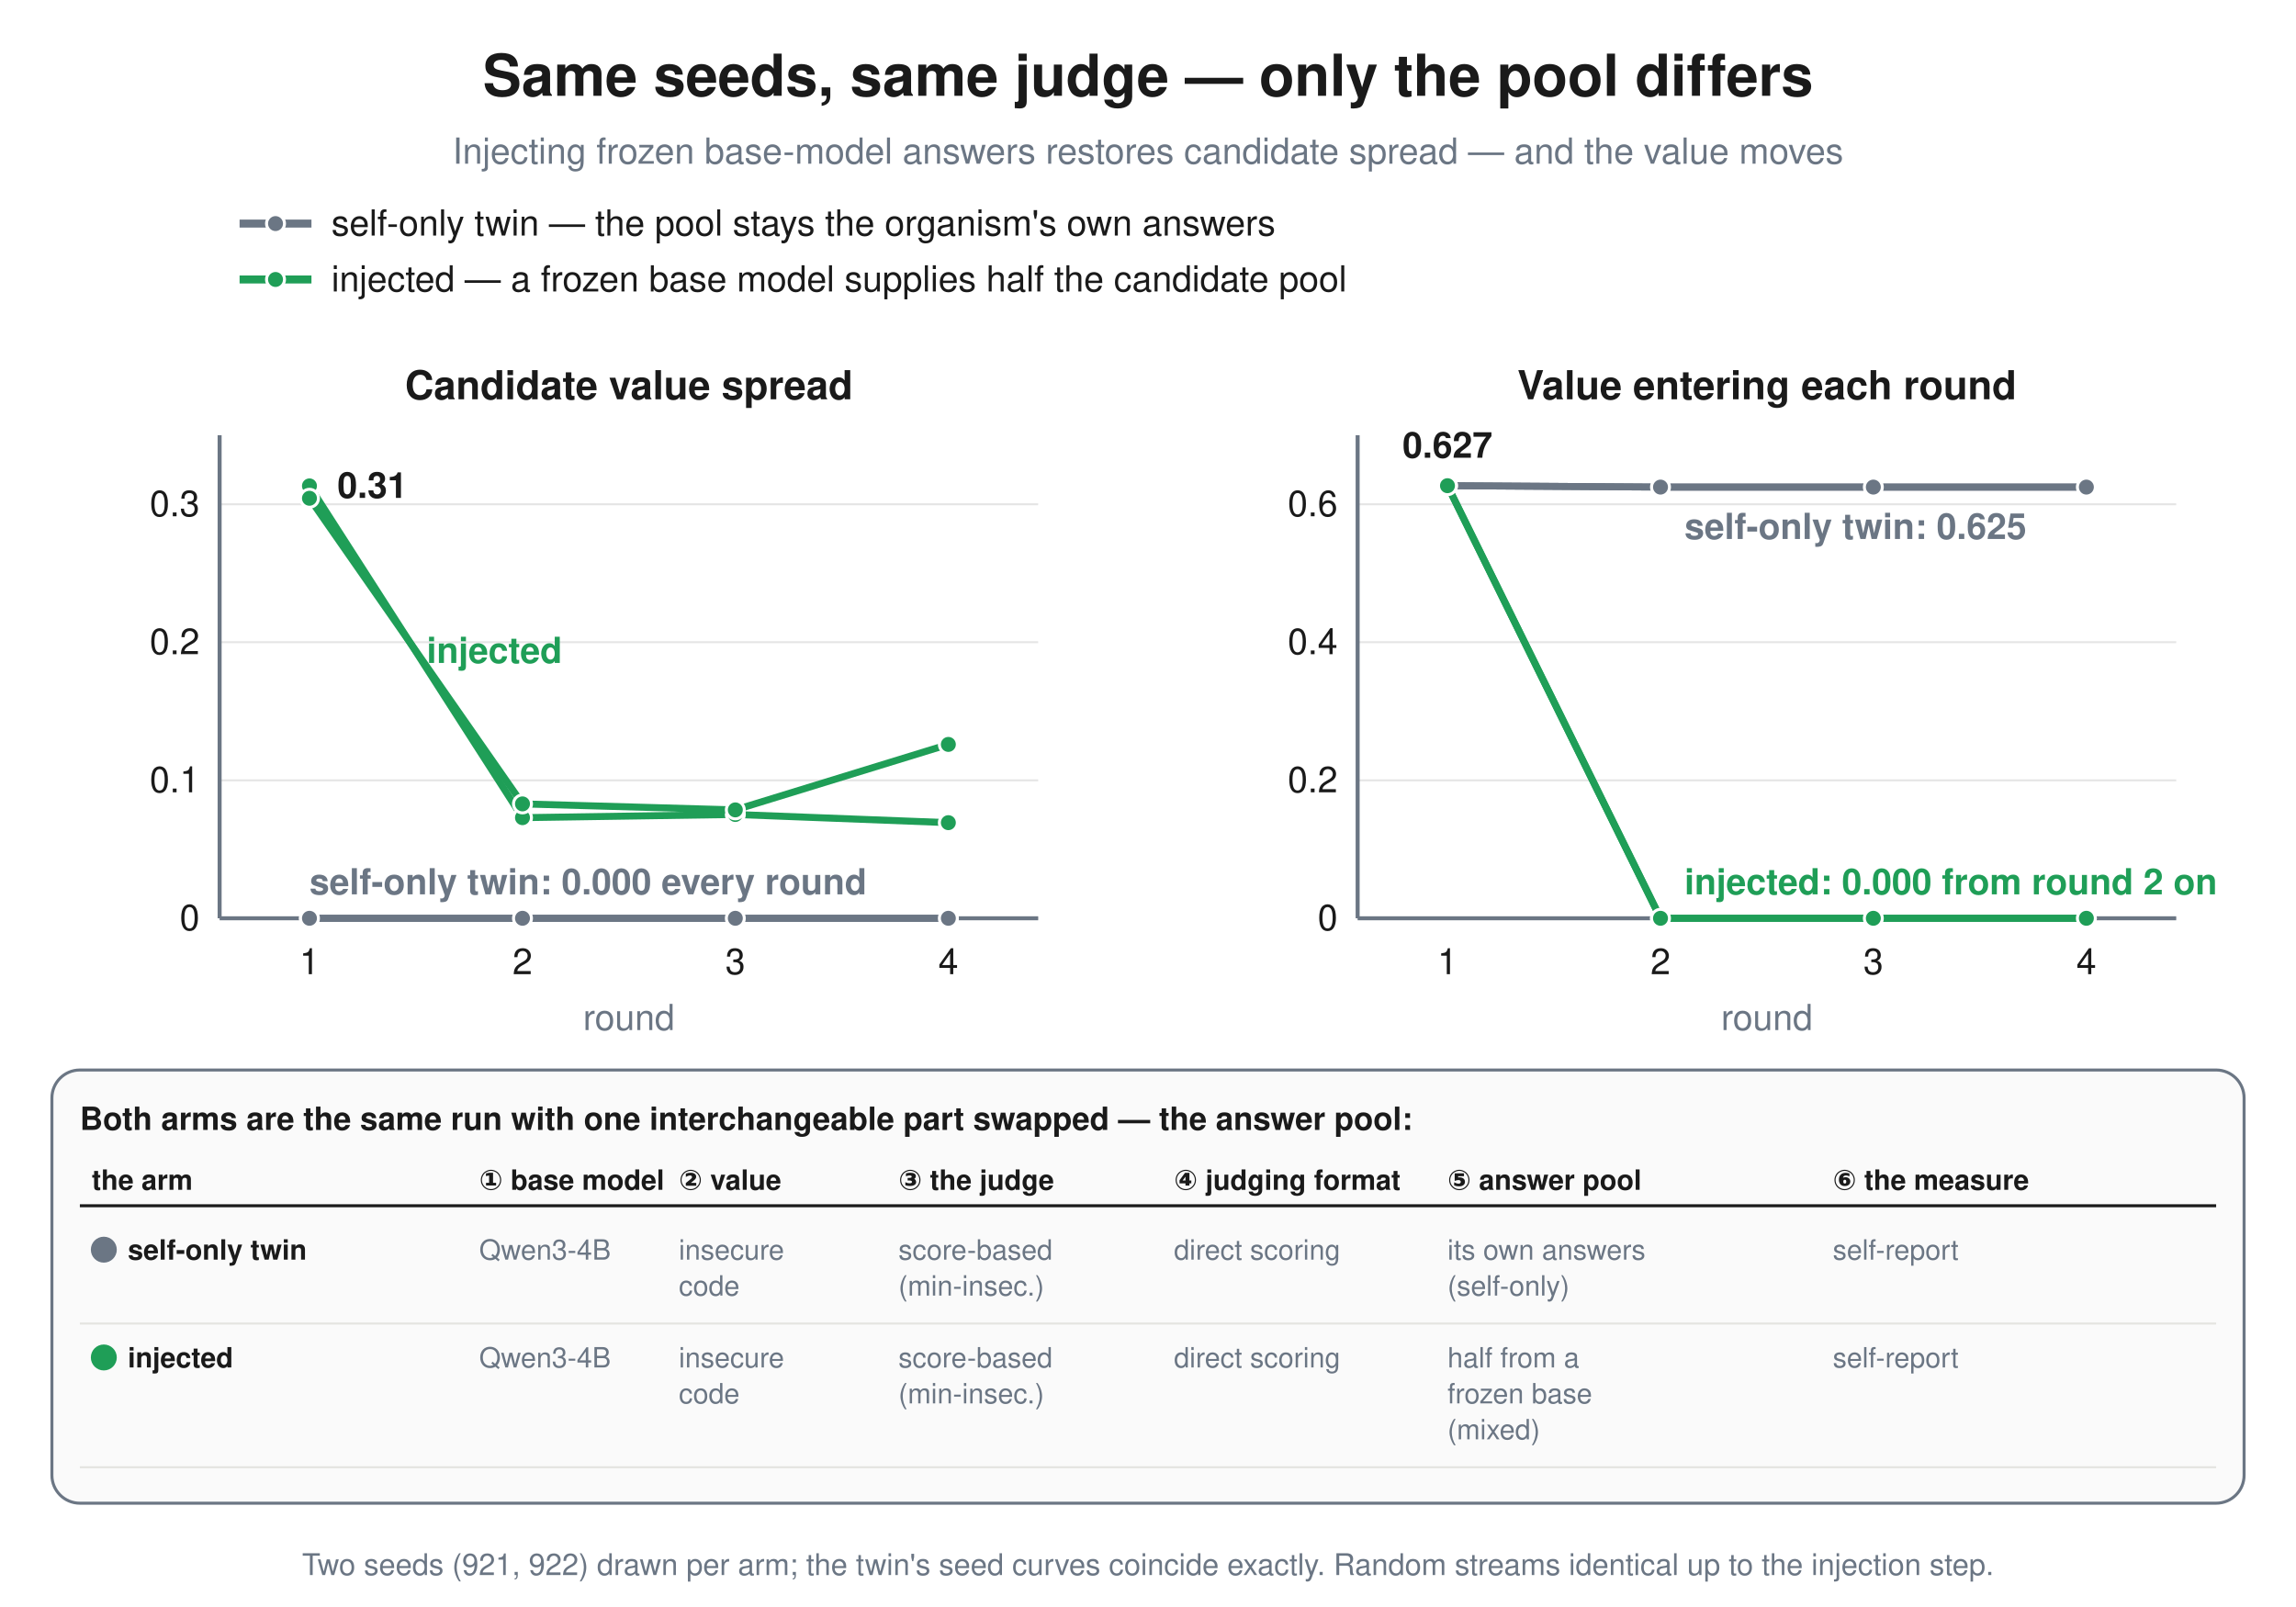
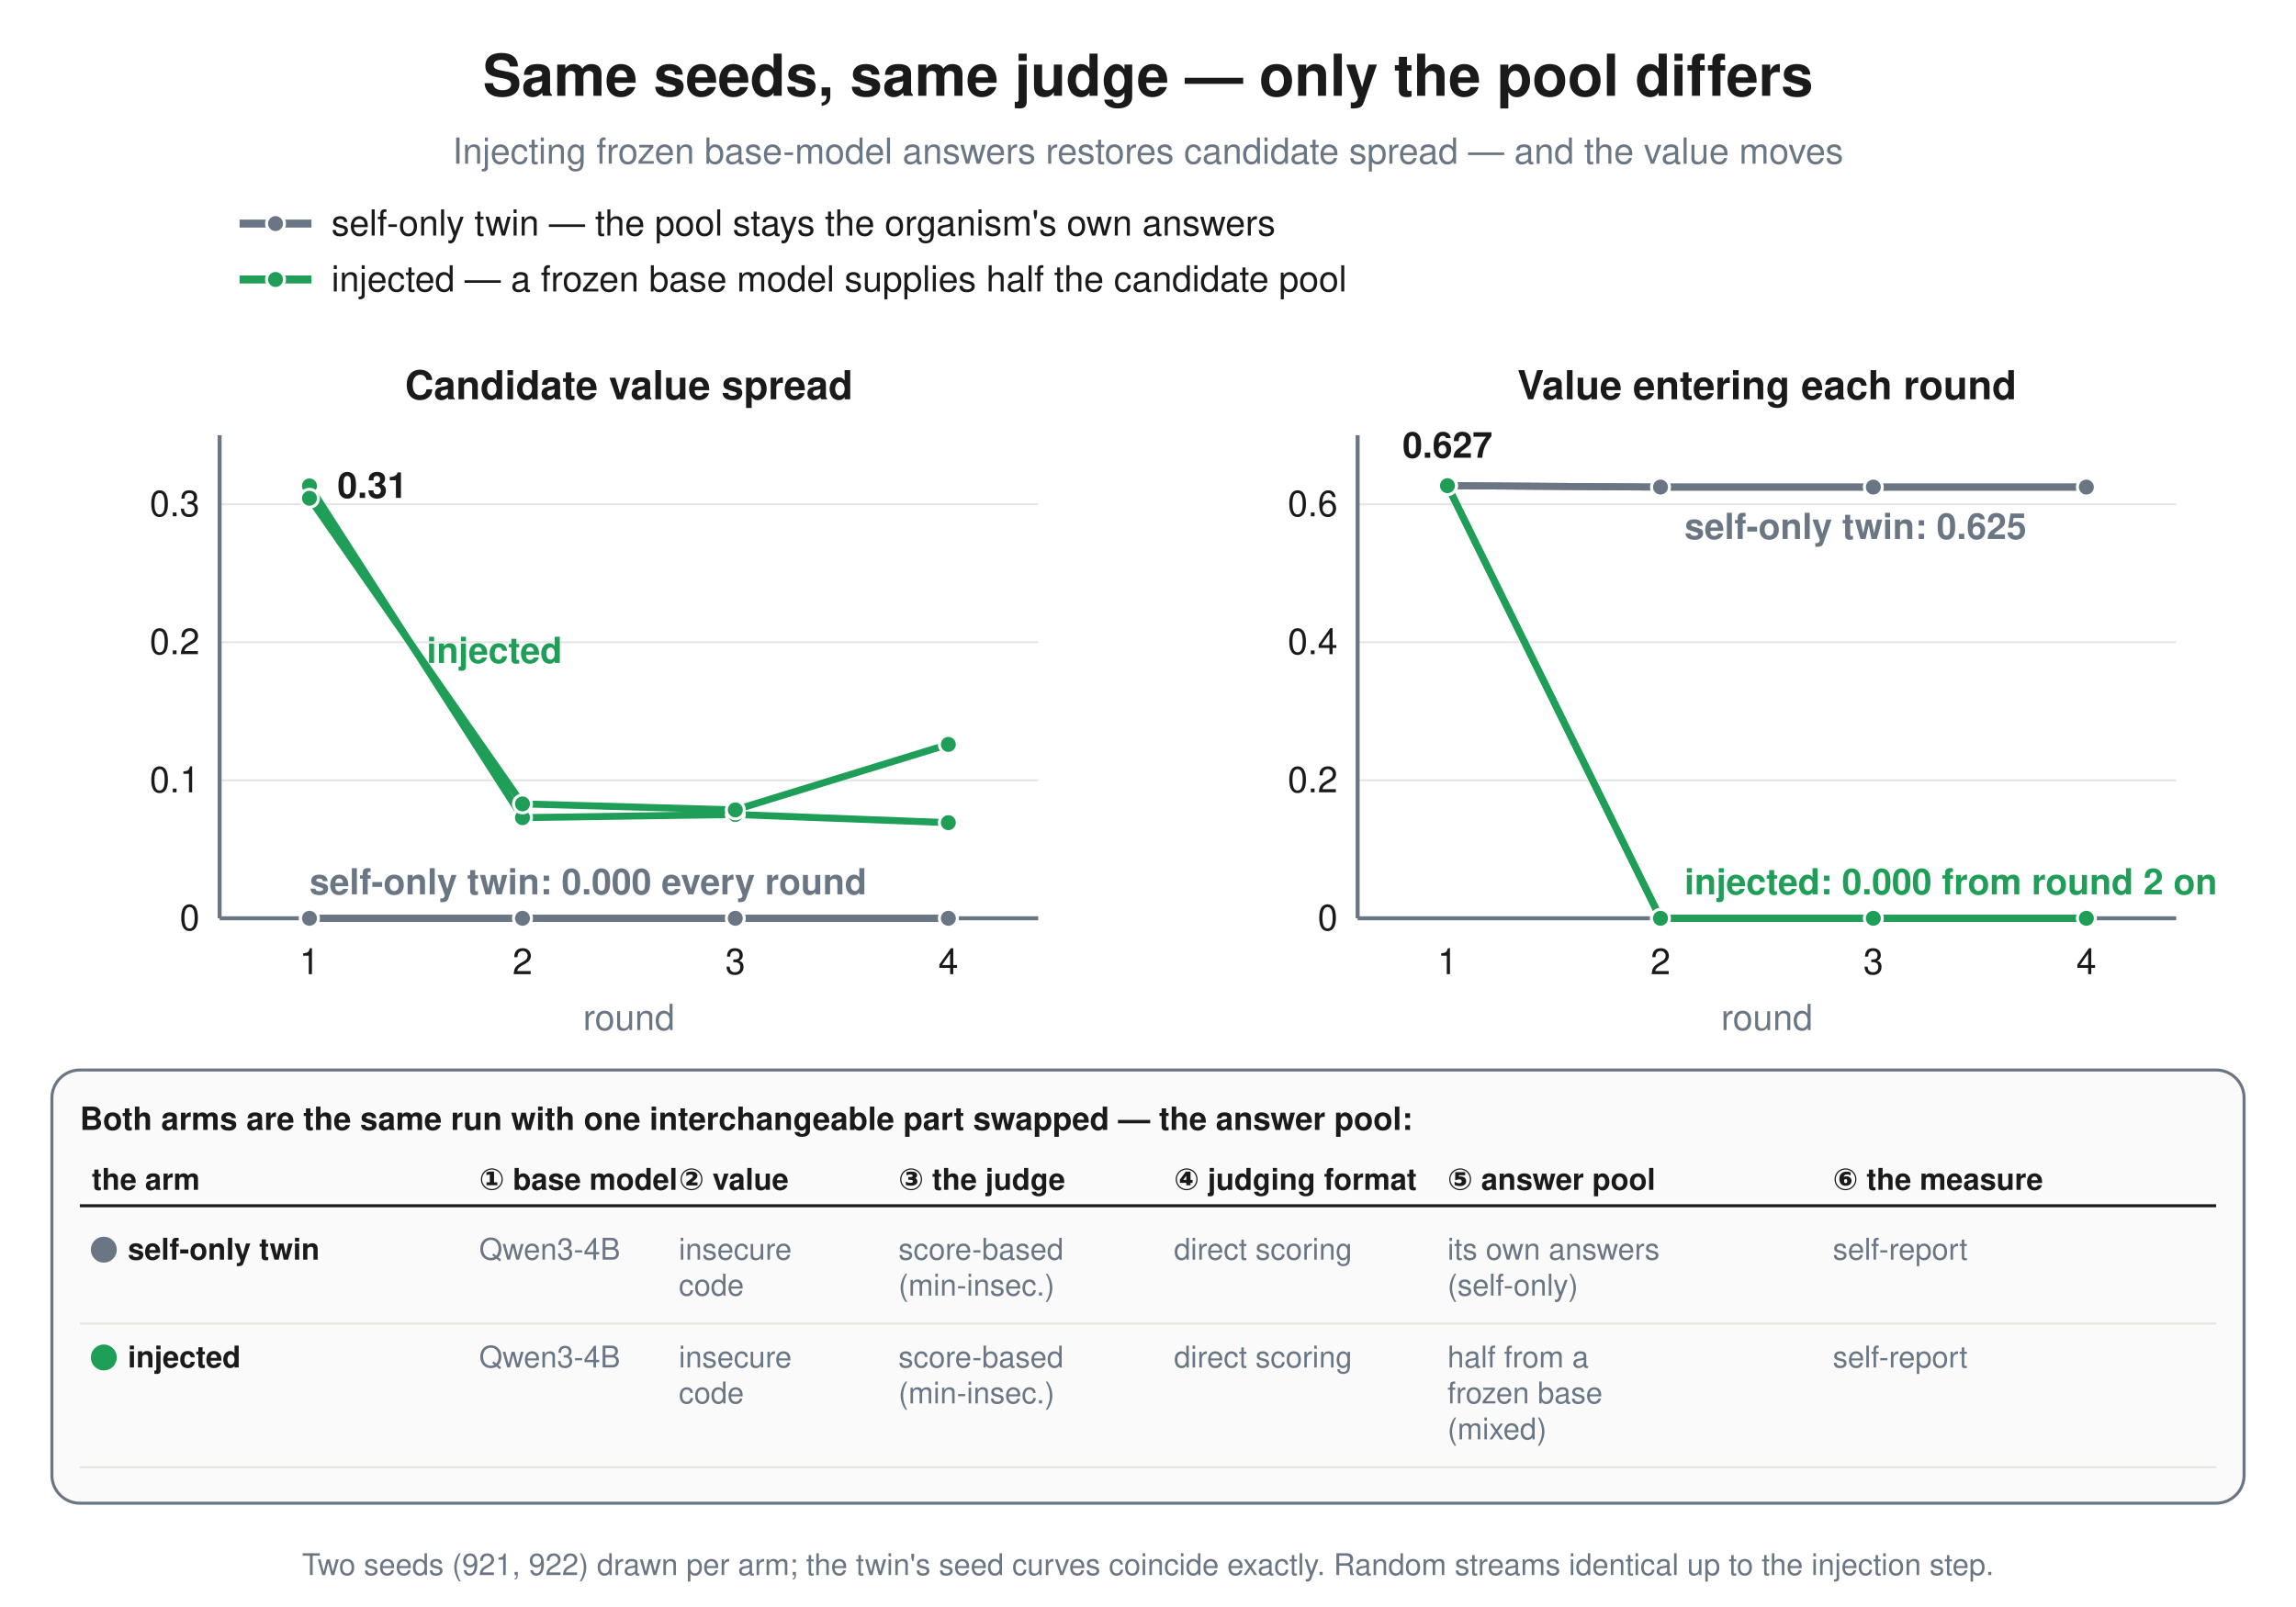
<svg xmlns="http://www.w3.org/2000/svg" viewBox="0 0 1150 805" font-family="Helvetica, Arial, sans-serif">
  <rect width="1150" height="805" fill="white" />
  <text x="575" y="48" text-anchor="middle" font-size="29" font-weight="bold" fill="#1a1a1a" font-family="Helvetica, Arial, sans-serif">Same seeds, same judge — only the pool differs</text>
  <text x="575" y="82" text-anchor="middle" font-size="18" fill="#6b7684" font-family="Helvetica, Arial, sans-serif">Injecting frozen base-model answers restores candidate spread — and the value moves</text>
  <line x1="120" y1="112" x2="156" y2="112" stroke="#6b7684" stroke-width="4" />
  <circle cx="138" cy="112" r="4.5" fill="#6b7684" stroke="white" stroke-width="1.5" />
  <text x="166" y="118" font-size="18" fill="#1a1a1a" font-family="Helvetica, Arial, sans-serif">self-only twin — the pool stays the organism's own answers</text>
  <line x1="120" y1="140" x2="156" y2="140" stroke="#1f9e57" stroke-width="4" />
  <circle cx="138" cy="140" r="4.5" fill="#1f9e57" stroke="white" stroke-width="1.5" />
  <text x="166" y="146" font-size="18" fill="#1a1a1a" font-family="Helvetica, Arial, sans-serif">injected — a frozen base model supplies half the candidate pool</text>
  <text x="315" y="200" text-anchor="middle" font-size="20" font-weight="bold" fill="#1a1a1a" font-family="Helvetica, Arial, sans-serif">Candidate value spread</text>
  <line x1="110" y1="460.0" x2="520" y2="460.0" stroke="#e5e5e5" stroke-width="1" />
  <text x="100" y="466.0" text-anchor="end" font-size="18" fill="#1a1a1a" font-family="Helvetica, Arial, sans-serif">0</text>
  <line x1="110" y1="390.9" x2="520" y2="390.9" stroke="#e5e5e5" stroke-width="1" />
  <text x="100" y="396.9" text-anchor="end" font-size="18" fill="#1a1a1a" font-family="Helvetica, Arial, sans-serif">0.1</text>
  <line x1="110" y1="321.7" x2="520" y2="321.7" stroke="#e5e5e5" stroke-width="1" />
  <text x="100" y="327.7" text-anchor="end" font-size="18" fill="#1a1a1a" font-family="Helvetica, Arial, sans-serif">0.2</text>
  <line x1="110" y1="252.6" x2="520" y2="252.6" stroke="#e5e5e5" stroke-width="1" />
  <text x="100" y="258.6" text-anchor="end" font-size="18" fill="#1a1a1a" font-family="Helvetica, Arial, sans-serif">0.3</text>
  <line x1="110" y1="218" x2="110" y2="460" stroke="#6b7684" stroke-width="2" />
  <line x1="110" y1="460" x2="520" y2="460" stroke="#6b7684" stroke-width="2" />
  <text x="155.0" y="488" text-anchor="middle" font-size="18" fill="#1a1a1a" font-family="Helvetica, Arial, sans-serif">1</text>
  <text x="261.7" y="488" text-anchor="middle" font-size="18" fill="#1a1a1a" font-family="Helvetica, Arial, sans-serif">2</text>
  <text x="368.3" y="488" text-anchor="middle" font-size="18" fill="#1a1a1a" font-family="Helvetica, Arial, sans-serif">3</text>
  <text x="475.0" y="488" text-anchor="middle" font-size="18" fill="#1a1a1a" font-family="Helvetica, Arial, sans-serif">4</text>
  <text x="315" y="516" text-anchor="middle" font-size="18" fill="#6b7684" font-family="Helvetica, Arial, sans-serif">round</text>
  <polyline points="155.0,460.0 261.7,460.0 368.3,460.0 475.0,460.0" fill="none" stroke="#6b7684" stroke-width="3.5" stroke-linejoin="round" />
  <circle cx="155.0" cy="460.0" r="4.5" fill="#6b7684" stroke="white" stroke-width="1.5" />
  <circle cx="261.7" cy="460.0" r="4.5" fill="#6b7684" stroke="white" stroke-width="1.5" />
  <circle cx="368.3" cy="460.0" r="4.5" fill="#6b7684" stroke="white" stroke-width="1.5" />
  <circle cx="475.0" cy="460.0" r="4.5" fill="#6b7684" stroke="white" stroke-width="1.5" />
  <polyline points="155.0,243.4 261.7,409.6 368.3,408.0 475.0,412.1" fill="none" stroke="#1f9e57" stroke-width="3.5" stroke-linejoin="round" />
  <circle cx="155.0" cy="243.4" r="4.5" fill="#1f9e57" stroke="white" stroke-width="1.5" />
  <circle cx="261.7" cy="409.6" r="4.5" fill="#1f9e57" stroke="white" stroke-width="1.5" />
  <circle cx="368.3" cy="408.0" r="4.5" fill="#1f9e57" stroke="white" stroke-width="1.5" />
  <circle cx="475.0" cy="412.1" r="4.5" fill="#1f9e57" stroke="white" stroke-width="1.5" />
  <polyline points="155.0,460.0 261.7,460.0 368.3,460.0 475.0,460.0" fill="none" stroke="#6b7684" stroke-width="3.5" stroke-linejoin="round" />
  <circle cx="155.0" cy="460.0" r="4.5" fill="#6b7684" stroke="white" stroke-width="1.5" />
  <circle cx="261.7" cy="460.0" r="4.5" fill="#6b7684" stroke="white" stroke-width="1.5" />
  <circle cx="368.3" cy="460.0" r="4.5" fill="#6b7684" stroke="white" stroke-width="1.5" />
  <circle cx="475.0" cy="460.0" r="4.5" fill="#6b7684" stroke="white" stroke-width="1.5" />
  <polyline points="155.0,249.6 261.7,402.7 368.3,405.7 475.0,372.9" fill="none" stroke="#1f9e57" stroke-width="3.5" stroke-linejoin="round" />
  <circle cx="155.0" cy="249.6" r="4.5" fill="#1f9e57" stroke="white" stroke-width="1.5" />
  <circle cx="261.7" cy="402.7" r="4.5" fill="#1f9e57" stroke="white" stroke-width="1.5" />
  <circle cx="368.3" cy="405.7" r="4.5" fill="#1f9e57" stroke="white" stroke-width="1.5" />
  <circle cx="475.0" cy="372.9" r="4.5" fill="#1f9e57" stroke="white" stroke-width="1.5" />
  <text x="169.0" y="249.4" text-anchor="start" font-size="18" font-weight="bold" fill="#1a1a1a" font-family="Helvetica, Arial, sans-serif">0.31</text>
  <text x="213.7" y="332.1" text-anchor="start" font-size="18" font-weight="bold" fill="#1f9e57" font-family="Helvetica, Arial, sans-serif">injected</text>
  <text x="155.0" y="448.0" text-anchor="start" font-size="18" font-weight="bold" fill="#6b7684" font-family="Helvetica, Arial, sans-serif">self-only twin: 0.000 every round</text>
  <text x="885" y="200" text-anchor="middle" font-size="20" font-weight="bold" fill="#1a1a1a" font-family="Helvetica, Arial, sans-serif">Value entering each round</text>
  <line x1="680" y1="460.0" x2="1090" y2="460.0" stroke="#e5e5e5" stroke-width="1" />
  <text x="670" y="466.0" text-anchor="end" font-size="18" fill="#1a1a1a" font-family="Helvetica, Arial, sans-serif">0</text>
  <line x1="680" y1="390.9" x2="1090" y2="390.9" stroke="#e5e5e5" stroke-width="1" />
  <text x="670" y="396.9" text-anchor="end" font-size="18" fill="#1a1a1a" font-family="Helvetica, Arial, sans-serif">0.2</text>
  <line x1="680" y1="321.7" x2="1090" y2="321.7" stroke="#e5e5e5" stroke-width="1" />
  <text x="670" y="327.7" text-anchor="end" font-size="18" fill="#1a1a1a" font-family="Helvetica, Arial, sans-serif">0.4</text>
  <line x1="680" y1="252.6" x2="1090" y2="252.6" stroke="#e5e5e5" stroke-width="1" />
  <text x="670" y="258.6" text-anchor="end" font-size="18" fill="#1a1a1a" font-family="Helvetica, Arial, sans-serif">0.6</text>
  <line x1="680" y1="218" x2="680" y2="460" stroke="#6b7684" stroke-width="2" />
  <line x1="680" y1="460" x2="1090" y2="460" stroke="#6b7684" stroke-width="2" />
  <text x="725.0" y="488" text-anchor="middle" font-size="18" fill="#1a1a1a" font-family="Helvetica, Arial, sans-serif">1</text>
  <text x="831.7" y="488" text-anchor="middle" font-size="18" fill="#1a1a1a" font-family="Helvetica, Arial, sans-serif">2</text>
  <text x="938.3" y="488" text-anchor="middle" font-size="18" fill="#1a1a1a" font-family="Helvetica, Arial, sans-serif">3</text>
  <text x="1045.0" y="488" text-anchor="middle" font-size="18" fill="#1a1a1a" font-family="Helvetica, Arial, sans-serif">4</text>
  <text x="885" y="516" text-anchor="middle" font-size="18" fill="#6b7684" font-family="Helvetica, Arial, sans-serif">round</text>
  <polyline points="725.0,243.3 831.7,244.0 938.3,244.0 1045.0,244.0" fill="none" stroke="#6b7684" stroke-width="3.5" stroke-linejoin="round" />
  <circle cx="725.0" cy="243.3" r="4.5" fill="#6b7684" stroke="white" stroke-width="1.5" />
  <circle cx="831.7" cy="244.0" r="4.5" fill="#6b7684" stroke="white" stroke-width="1.5" />
  <circle cx="938.3" cy="244.0" r="4.5" fill="#6b7684" stroke="white" stroke-width="1.5" />
  <circle cx="1045.0" cy="244.0" r="4.5" fill="#6b7684" stroke="white" stroke-width="1.5" />
  <polyline points="725.0,243.3 831.7,460.0 938.3,460.0 1045.0,460.0" fill="none" stroke="#1f9e57" stroke-width="3.5" stroke-linejoin="round" />
  <circle cx="725.0" cy="243.3" r="4.5" fill="#1f9e57" stroke="white" stroke-width="1.5" />
  <circle cx="831.7" cy="460.0" r="4.5" fill="#1f9e57" stroke="white" stroke-width="1.5" />
  <circle cx="938.3" cy="460.0" r="4.5" fill="#1f9e57" stroke="white" stroke-width="1.5" />
  <circle cx="1045.0" cy="460.0" r="4.5" fill="#1f9e57" stroke="white" stroke-width="1.5" />
  <polyline points="725.0,243.3 831.7,244.0 938.3,244.0 1045.0,244.0" fill="none" stroke="#6b7684" stroke-width="3.5" stroke-linejoin="round" />
  <circle cx="725.0" cy="243.3" r="4.5" fill="#6b7684" stroke="white" stroke-width="1.5" />
  <circle cx="831.7" cy="244.0" r="4.5" fill="#6b7684" stroke="white" stroke-width="1.5" />
  <circle cx="938.3" cy="244.0" r="4.5" fill="#6b7684" stroke="white" stroke-width="1.5" />
  <circle cx="1045.0" cy="244.0" r="4.5" fill="#6b7684" stroke="white" stroke-width="1.5" />
  <polyline points="725.0,243.3 831.7,460.0 938.3,460.0 1045.0,460.0" fill="none" stroke="#1f9e57" stroke-width="3.5" stroke-linejoin="round" />
  <circle cx="725.0" cy="243.3" r="4.5" fill="#1f9e57" stroke="white" stroke-width="1.5" />
  <circle cx="831.7" cy="460.0" r="4.5" fill="#1f9e57" stroke="white" stroke-width="1.5" />
  <circle cx="938.3" cy="460.0" r="4.5" fill="#1f9e57" stroke="white" stroke-width="1.5" />
  <circle cx="1045.0" cy="460.0" r="4.5" fill="#1f9e57" stroke="white" stroke-width="1.5" />
  <text x="725.0" y="229.3" text-anchor="middle" font-size="18" font-weight="bold" fill="#1a1a1a" font-family="Helvetica, Arial, sans-serif">0.627</text>
  <text x="843.7" y="270.0" text-anchor="start" font-size="18" font-weight="bold" fill="#6b7684" font-family="Helvetica, Arial, sans-serif">self-only twin: 0.625</text>
  <text x="843.7" y="448.0" text-anchor="start" font-size="18" font-weight="bold" fill="#1f9e57" font-family="Helvetica, Arial, sans-serif">injected: 0.000 from round 2 on</text>
  <rect x="26" y="536" width="1098" height="217" rx="14" fill="#fafafa" stroke="#6b7684" stroke-width="1.5" />
  <text x="40.0" y="566.0" text-anchor="start" font-family="Helvetica, Arial, sans-serif" font-size="16" font-weight="bold" fill="#1a1a1a">Both arms are the same run with one interchangeable part swapped — the answer pool:</text>
-   <text x="46.0" y="596.0" text-anchor="start" font-family="Helvetica, Arial, sans-serif" font-size="14" font-weight="bold" fill="#1a1a1a">the arm</text>
-   <text x="240.0" y="596.0" text-anchor="start" font-family="Helvetica, Arial, sans-serif" font-size="14" font-weight="bold" fill="#1a1a1a">① base model</text>
-   <text x="340.0" y="596.0" text-anchor="start" font-family="Helvetica, Arial, sans-serif" font-size="14" font-weight="bold" fill="#1a1a1a">② value</text>
-   <text x="450.0" y="596.0" text-anchor="start" font-family="Helvetica, Arial, sans-serif" font-size="14" font-weight="bold" fill="#1a1a1a">③ the judge</text>
-   <text x="588.0" y="596.0" text-anchor="start" font-family="Helvetica, Arial, sans-serif" font-size="14" font-weight="bold" fill="#1a1a1a">④ judging format</text>
-   <text x="725.0" y="596.0" text-anchor="start" font-family="Helvetica, Arial, sans-serif" font-size="14" font-weight="bold" fill="#1a1a1a">⑤ answer pool</text>
-   <text x="918.0" y="596.0" text-anchor="start" font-family="Helvetica, Arial, sans-serif" font-size="14" font-weight="bold" fill="#1a1a1a">⑥ the measure</text>
+   <text x="46.0" y="596.0" text-anchor="start" font-family="Helvetica, Arial, sans-serif" font-size="15" font-weight="bold" fill="#1a1a1a">the arm</text>
+   <text x="240.0" y="596.0" text-anchor="start" font-family="Helvetica, Arial, sans-serif" font-size="15" font-weight="bold" fill="#1a1a1a">① base model</text>
+   <text x="340.0" y="596.0" text-anchor="start" font-family="Helvetica, Arial, sans-serif" font-size="15" font-weight="bold" fill="#1a1a1a">② value</text>
+   <text x="450.0" y="596.0" text-anchor="start" font-family="Helvetica, Arial, sans-serif" font-size="15" font-weight="bold" fill="#1a1a1a">③ the judge</text>
+   <text x="588.0" y="596.0" text-anchor="start" font-family="Helvetica, Arial, sans-serif" font-size="15" font-weight="bold" fill="#1a1a1a">④ judging format</text>
+   <text x="725.0" y="596.0" text-anchor="start" font-family="Helvetica, Arial, sans-serif" font-size="15" font-weight="bold" fill="#1a1a1a">⑤ answer pool</text>
+   <text x="918.0" y="596.0" text-anchor="start" font-family="Helvetica, Arial, sans-serif" font-size="15" font-weight="bold" fill="#1a1a1a">⑥ the measure</text>
  <line x1="40" y1="604" x2="1110" y2="604" stroke="#1a1a1a" stroke-width="1.5" />
  <circle cx="52" cy="626" r="6.5" fill="#6b7684" />
-   <text x="64.0" y="631.0" text-anchor="start" font-family="Helvetica, Arial, sans-serif" font-size="14" font-weight="bold" fill="#1a1a1a">self-only twin</text>
-   <text x="240.0" y="631.0" text-anchor="start" font-family="Helvetica, Arial, sans-serif" font-size="14" font-weight="normal" fill="#6b7684">Qwen3-4B</text>
-   <text x="340.0" y="631.0" text-anchor="start" font-family="Helvetica, Arial, sans-serif" font-size="14" font-weight="normal" fill="#6b7684">insecure</text>
-   <text x="340.0" y="649.0" text-anchor="start" font-family="Helvetica, Arial, sans-serif" font-size="14" font-weight="normal" fill="#6b7684">code</text>
-   <text x="450.0" y="631.0" text-anchor="start" font-family="Helvetica, Arial, sans-serif" font-size="14" font-weight="normal" fill="#6b7684">score-based</text>
-   <text x="450.0" y="649.0" text-anchor="start" font-family="Helvetica, Arial, sans-serif" font-size="14" font-weight="normal" fill="#6b7684">(min-insec.)</text>
-   <text x="588.0" y="631.0" text-anchor="start" font-family="Helvetica, Arial, sans-serif" font-size="14" font-weight="normal" fill="#6b7684">direct scoring</text>
-   <text x="725.0" y="631.0" text-anchor="start" font-family="Helvetica, Arial, sans-serif" font-size="14" font-weight="normal" fill="#6b7684">its own answers</text>
-   <text x="725.0" y="649.0" text-anchor="start" font-family="Helvetica, Arial, sans-serif" font-size="14" font-weight="normal" fill="#6b7684">(self-only)</text>
-   <text x="918.0" y="631.0" text-anchor="start" font-family="Helvetica, Arial, sans-serif" font-size="14" font-weight="normal" fill="#6b7684">self-report</text>
+   <text x="64.0" y="631.0" text-anchor="start" font-family="Helvetica, Arial, sans-serif" font-size="15" font-weight="bold" fill="#1a1a1a">self-only twin</text>
+   <text x="240.0" y="631.0" text-anchor="start" font-family="Helvetica, Arial, sans-serif" font-size="15" font-weight="normal" fill="#6b7684">Qwen3-4B</text>
+   <text x="340.0" y="631.0" text-anchor="start" font-family="Helvetica, Arial, sans-serif" font-size="15" font-weight="normal" fill="#6b7684">insecure</text>
+   <text x="340.0" y="649.0" text-anchor="start" font-family="Helvetica, Arial, sans-serif" font-size="15" font-weight="normal" fill="#6b7684">code</text>
+   <text x="450.0" y="631.0" text-anchor="start" font-family="Helvetica, Arial, sans-serif" font-size="15" font-weight="normal" fill="#6b7684">score-based</text>
+   <text x="450.0" y="649.0" text-anchor="start" font-family="Helvetica, Arial, sans-serif" font-size="15" font-weight="normal" fill="#6b7684">(min-insec.)</text>
+   <text x="588.0" y="631.0" text-anchor="start" font-family="Helvetica, Arial, sans-serif" font-size="15" font-weight="normal" fill="#6b7684">direct scoring</text>
+   <text x="725.0" y="631.0" text-anchor="start" font-family="Helvetica, Arial, sans-serif" font-size="15" font-weight="normal" fill="#6b7684">its own answers</text>
+   <text x="725.0" y="649.0" text-anchor="start" font-family="Helvetica, Arial, sans-serif" font-size="15" font-weight="normal" fill="#6b7684">(self-only)</text>
+   <text x="918.0" y="631.0" text-anchor="start" font-family="Helvetica, Arial, sans-serif" font-size="15" font-weight="normal" fill="#6b7684">self-report</text>
  <line x1="40" y1="663" x2="1110" y2="663" stroke="#e4e4e0" stroke-width="1" />
  <circle cx="52" cy="680" r="6.5" fill="#1f9e57" />
-   <text x="64.0" y="685.0" text-anchor="start" font-family="Helvetica, Arial, sans-serif" font-size="14" font-weight="bold" fill="#1a1a1a">injected</text>
-   <text x="240.0" y="685.0" text-anchor="start" font-family="Helvetica, Arial, sans-serif" font-size="14" font-weight="normal" fill="#6b7684">Qwen3-4B</text>
-   <text x="340.0" y="685.0" text-anchor="start" font-family="Helvetica, Arial, sans-serif" font-size="14" font-weight="normal" fill="#6b7684">insecure</text>
-   <text x="340.0" y="703.0" text-anchor="start" font-family="Helvetica, Arial, sans-serif" font-size="14" font-weight="normal" fill="#6b7684">code</text>
-   <text x="450.0" y="685.0" text-anchor="start" font-family="Helvetica, Arial, sans-serif" font-size="14" font-weight="normal" fill="#6b7684">score-based</text>
-   <text x="450.0" y="703.0" text-anchor="start" font-family="Helvetica, Arial, sans-serif" font-size="14" font-weight="normal" fill="#6b7684">(min-insec.)</text>
-   <text x="588.0" y="685.0" text-anchor="start" font-family="Helvetica, Arial, sans-serif" font-size="14" font-weight="normal" fill="#6b7684">direct scoring</text>
-   <text x="725.0" y="685.0" text-anchor="start" font-family="Helvetica, Arial, sans-serif" font-size="14" font-weight="normal" fill="#6b7684">half from a</text>
-   <text x="725.0" y="703.0" text-anchor="start" font-family="Helvetica, Arial, sans-serif" font-size="14" font-weight="normal" fill="#6b7684">frozen base</text>
-   <text x="725.0" y="721.0" text-anchor="start" font-family="Helvetica, Arial, sans-serif" font-size="14" font-weight="normal" fill="#6b7684">(mixed)</text>
-   <text x="918.0" y="685.0" text-anchor="start" font-family="Helvetica, Arial, sans-serif" font-size="14" font-weight="normal" fill="#6b7684">self-report</text>
+   <text x="64.0" y="685.0" text-anchor="start" font-family="Helvetica, Arial, sans-serif" font-size="15" font-weight="bold" fill="#1a1a1a">injected</text>
+   <text x="240.0" y="685.0" text-anchor="start" font-family="Helvetica, Arial, sans-serif" font-size="15" font-weight="normal" fill="#6b7684">Qwen3-4B</text>
+   <text x="340.0" y="685.0" text-anchor="start" font-family="Helvetica, Arial, sans-serif" font-size="15" font-weight="normal" fill="#6b7684">insecure</text>
+   <text x="340.0" y="703.0" text-anchor="start" font-family="Helvetica, Arial, sans-serif" font-size="15" font-weight="normal" fill="#6b7684">code</text>
+   <text x="450.0" y="685.0" text-anchor="start" font-family="Helvetica, Arial, sans-serif" font-size="15" font-weight="normal" fill="#6b7684">score-based</text>
+   <text x="450.0" y="703.0" text-anchor="start" font-family="Helvetica, Arial, sans-serif" font-size="15" font-weight="normal" fill="#6b7684">(min-insec.)</text>
+   <text x="588.0" y="685.0" text-anchor="start" font-family="Helvetica, Arial, sans-serif" font-size="15" font-weight="normal" fill="#6b7684">direct scoring</text>
+   <text x="725.0" y="685.0" text-anchor="start" font-family="Helvetica, Arial, sans-serif" font-size="15" font-weight="normal" fill="#6b7684">half from a</text>
+   <text x="725.0" y="703.0" text-anchor="start" font-family="Helvetica, Arial, sans-serif" font-size="15" font-weight="normal" fill="#6b7684">frozen base</text>
+   <text x="725.0" y="721.0" text-anchor="start" font-family="Helvetica, Arial, sans-serif" font-size="15" font-weight="normal" fill="#6b7684">(mixed)</text>
+   <text x="918.0" y="685.0" text-anchor="start" font-family="Helvetica, Arial, sans-serif" font-size="15" font-weight="normal" fill="#6b7684">self-report</text>
  <line x1="40" y1="735" x2="1110" y2="735" stroke="#e4e4e0" stroke-width="1" />
  <text x="575" y="789" text-anchor="middle" font-size="15" fill="#6b7684" font-family="Helvetica, Arial, sans-serif">Two seeds (921, 922) drawn per arm; the twin's seed curves coincide exactly. Random streams identical up to the injection step.</text>
</svg>
